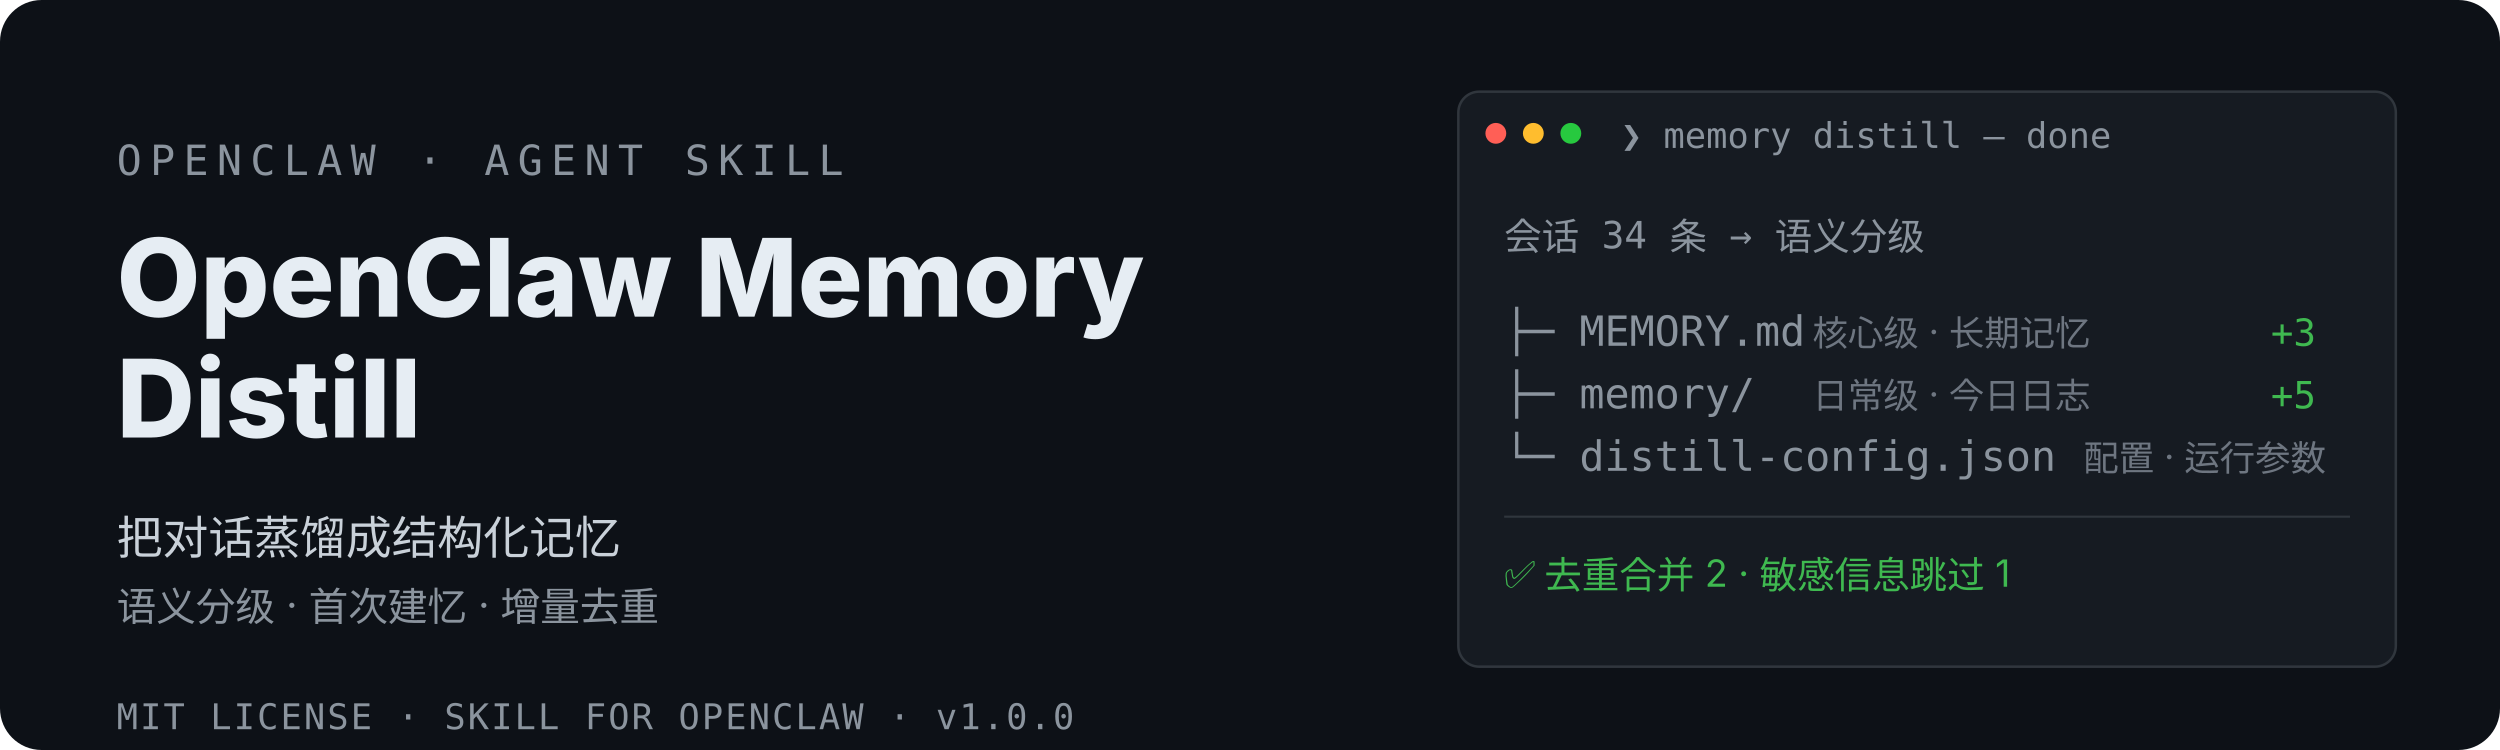
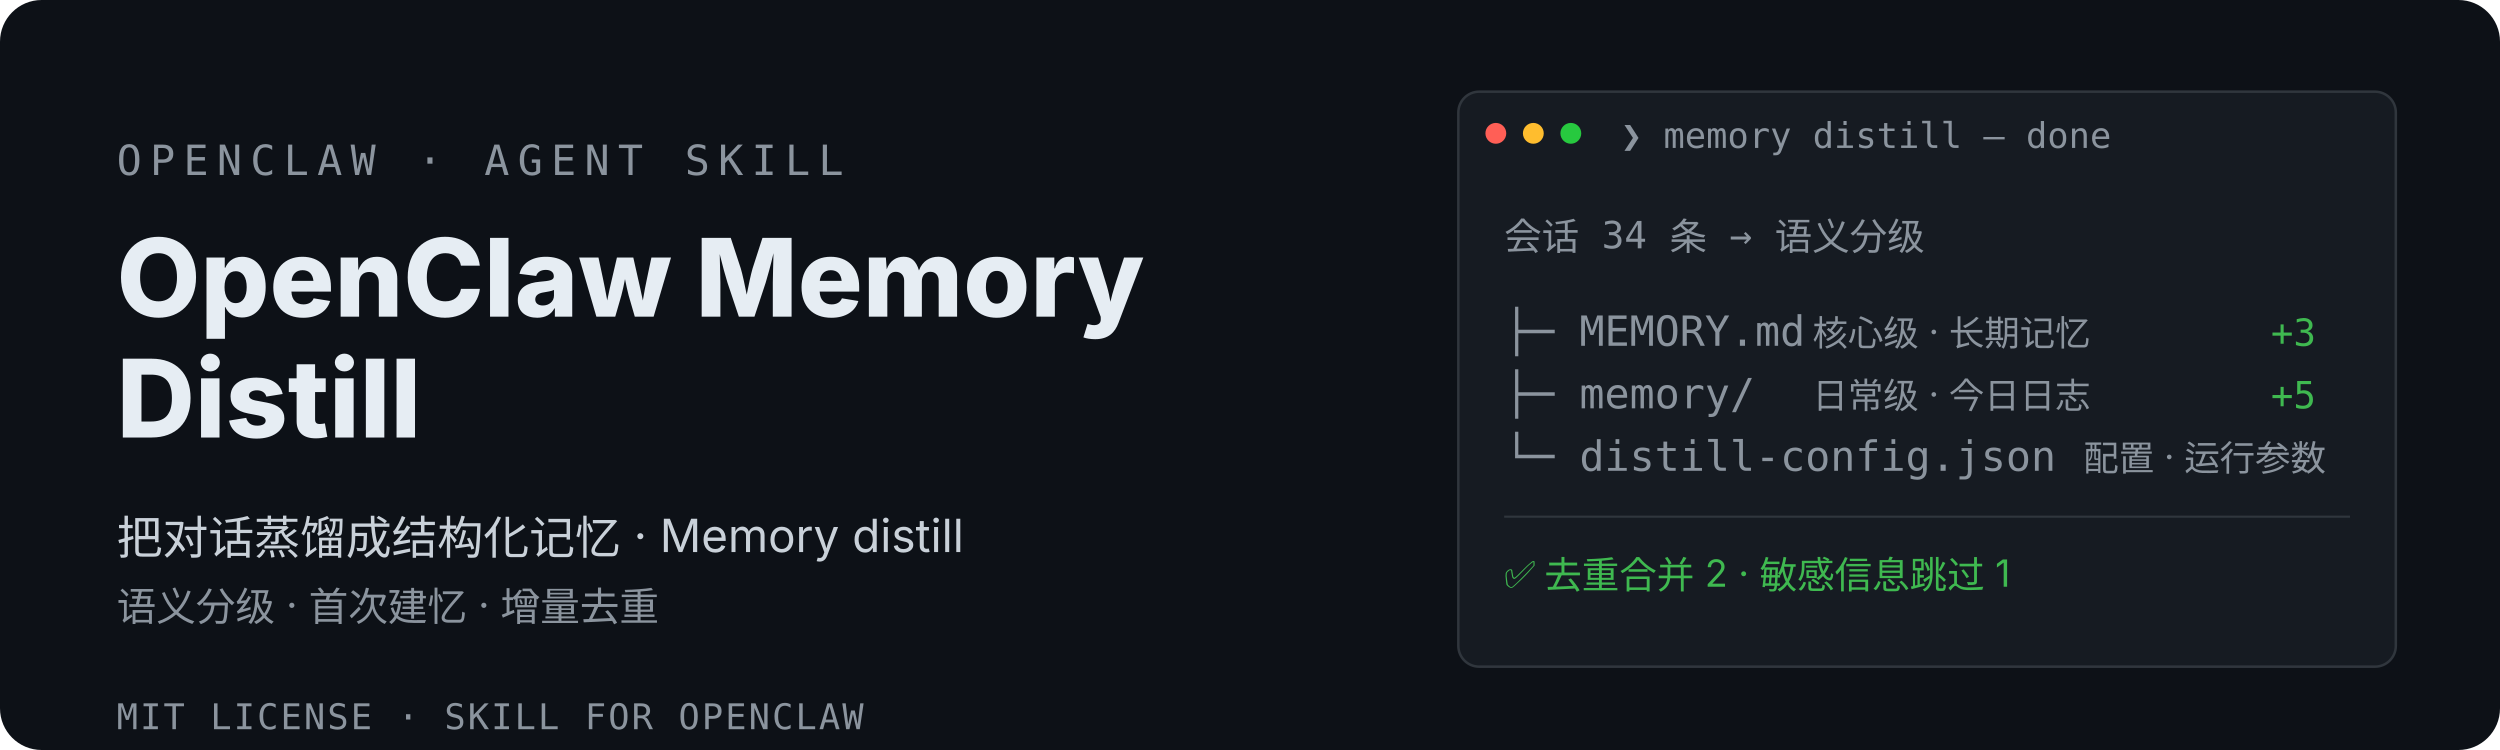
<svg xmlns="http://www.w3.org/2000/svg" width="1200" height="360" viewBox="0 0 1200 360" role="img" aria-labelledby="hero-title hero-desc">
  <rect width="1200" height="360" rx="20" fill="#0d1117" />
  <g id="title-block" transform="translate(56 40)">
    <text x="0" y="44" font-family="ui-monospace, SFMono-Regular, Menlo, monospace" font-size="20" letter-spacing="4" fill="#8b949e">OPENCLAW · AGENT SKILL</text>
    <text x="0" y="112" font-family="-apple-system, BlinkMacSystemFont, 'Segoe UI', 'PingFang SC', sans-serif" font-size="52" font-weight="800" fill="#e6edf3">OpenClaw Memory</text>
    <text x="0" y="170" font-family="-apple-system, BlinkMacSystemFont, 'Segoe UI', 'PingFang SC', sans-serif" font-size="52" font-weight="800" fill="#e6edf3">Distill</text>
-     <text x="0" y="226" font-family="-apple-system, BlinkMacSystemFont, 'Segoe UI', 'PingFang SC', sans-serif" font-size="22" fill="#c9d1d9">把对话蒸馏成结构化记忆</text>
+     <text x="0" y="226" font-family="-apple-system, BlinkMacSystemFont, 'Segoe UI', 'PingFang SC', sans-serif" font-size="22" fill="#c9d1d9">把对话蒸馏成结构化记忆 · Memory distill</text>
    <text x="0" y="258" font-family="-apple-system, BlinkMacSystemFont, 'Segoe UI', 'PingFang SC', sans-serif" font-size="19" fill="#8b949e">语义分级 · 首次建忆 · 增量去重</text>
-     <text x="0" y="310" font-family="ui-monospace, SFMono-Regular, Menlo, monospace" font-size="17" letter-spacing="1" fill="#8b949e">MIT LICENSE · SKILL FOR OPENCLAW · v1.0.0</text>
+     <text x="0" y="310" font-family="ui-monospace, SFMono-Regular, Menlo, monospace" font-size="17" letter-spacing="1" fill="#8b949e">MIT LICENSE · SKILL FOR OPENCLAW</text>
  </g>
  <g id="distill-panel" transform="translate(700 44)">
    <rect width="450" height="276" rx="10" fill="#161b22" stroke="#30363d" stroke-width="1.2" />
    <circle cx="18" cy="20" r="5" fill="#ff5f56" />
    <circle cx="36" cy="20" r="5" fill="#ffbd2e" />
    <circle cx="54" cy="20" r="5" fill="#27c93f" />
    <text x="78" y="27" font-family="ui-monospace, SFMono-Regular, Menlo, monospace" font-size="17" fill="#8b949e">❯ memory distill — done</text>
    <text x="22" y="76" font-family="ui-monospace, SFMono-Regular, Menlo, monospace" font-size="18" fill="#8b949e">会话 34 条 → 语义分级</text>
    <g font-family="ui-monospace, SFMono-Regular, Menlo, monospace" font-size="20">
      <text x="22" y="122" fill="#8b949e">├─ MEMORY.md</text>
-       <text x="170" y="122" font-family="-apple-system, BlinkMacSystemFont, 'Segoe UI', 'PingFang SC', sans-serif" font-size="17" fill="#6e7681">核心级 · 长期记忆</text>
+       <text x="170" y="122" font-family="-apple-system, BlinkMacSystemFont, 'Segoe UI', 'PingFang SC', sans-serif" font-size="17" fill="#8b949e">核心级 · 长期记忆</text>
      <text x="390" y="122" fill="#3fb950" font-size="18">+3</text>
      <text x="22" y="152" fill="#8b949e">├─ memory/</text>
-       <text x="170" y="152" font-family="-apple-system, BlinkMacSystemFont, 'Segoe UI', 'PingFang SC', sans-serif" font-size="17" fill="#6e7681">日常级 · 今日日志</text>
+       <text x="170" y="152" font-family="-apple-system, BlinkMacSystemFont, 'Segoe UI', 'PingFang SC', sans-serif" font-size="17" fill="#8b949e">日常级 · 今日日志</text>
      <text x="390" y="152" fill="#3fb950" font-size="18">+5</text>
      <text x="22" y="182" fill="#8b949e">└─ distill-config.json</text>
-       <text x="300" y="182" font-family="-apple-system, BlinkMacSystemFont, 'Segoe UI', 'PingFang SC', sans-serif" font-size="17" fill="#6e7681">配置 · 运行参数</text>
+       <text x="300" y="182" font-family="-apple-system, BlinkMacSystemFont, 'Segoe UI', 'PingFang SC', sans-serif" font-size="17" fill="#8b949e">配置 · 运行参数</text>
    </g>
    <line x1="22" y1="204" x2="428" y2="204" stroke="#30363d" stroke-width="1" />
    <text x="22" y="238" fill="#3fb950" font-size="18" font-family="-apple-system, BlinkMacSystemFont, 'Segoe UI', 'PingFang SC', sans-serif">✅ 去重合并 2 · 敏感信息跳过 1</text>
  </g>
</svg>
